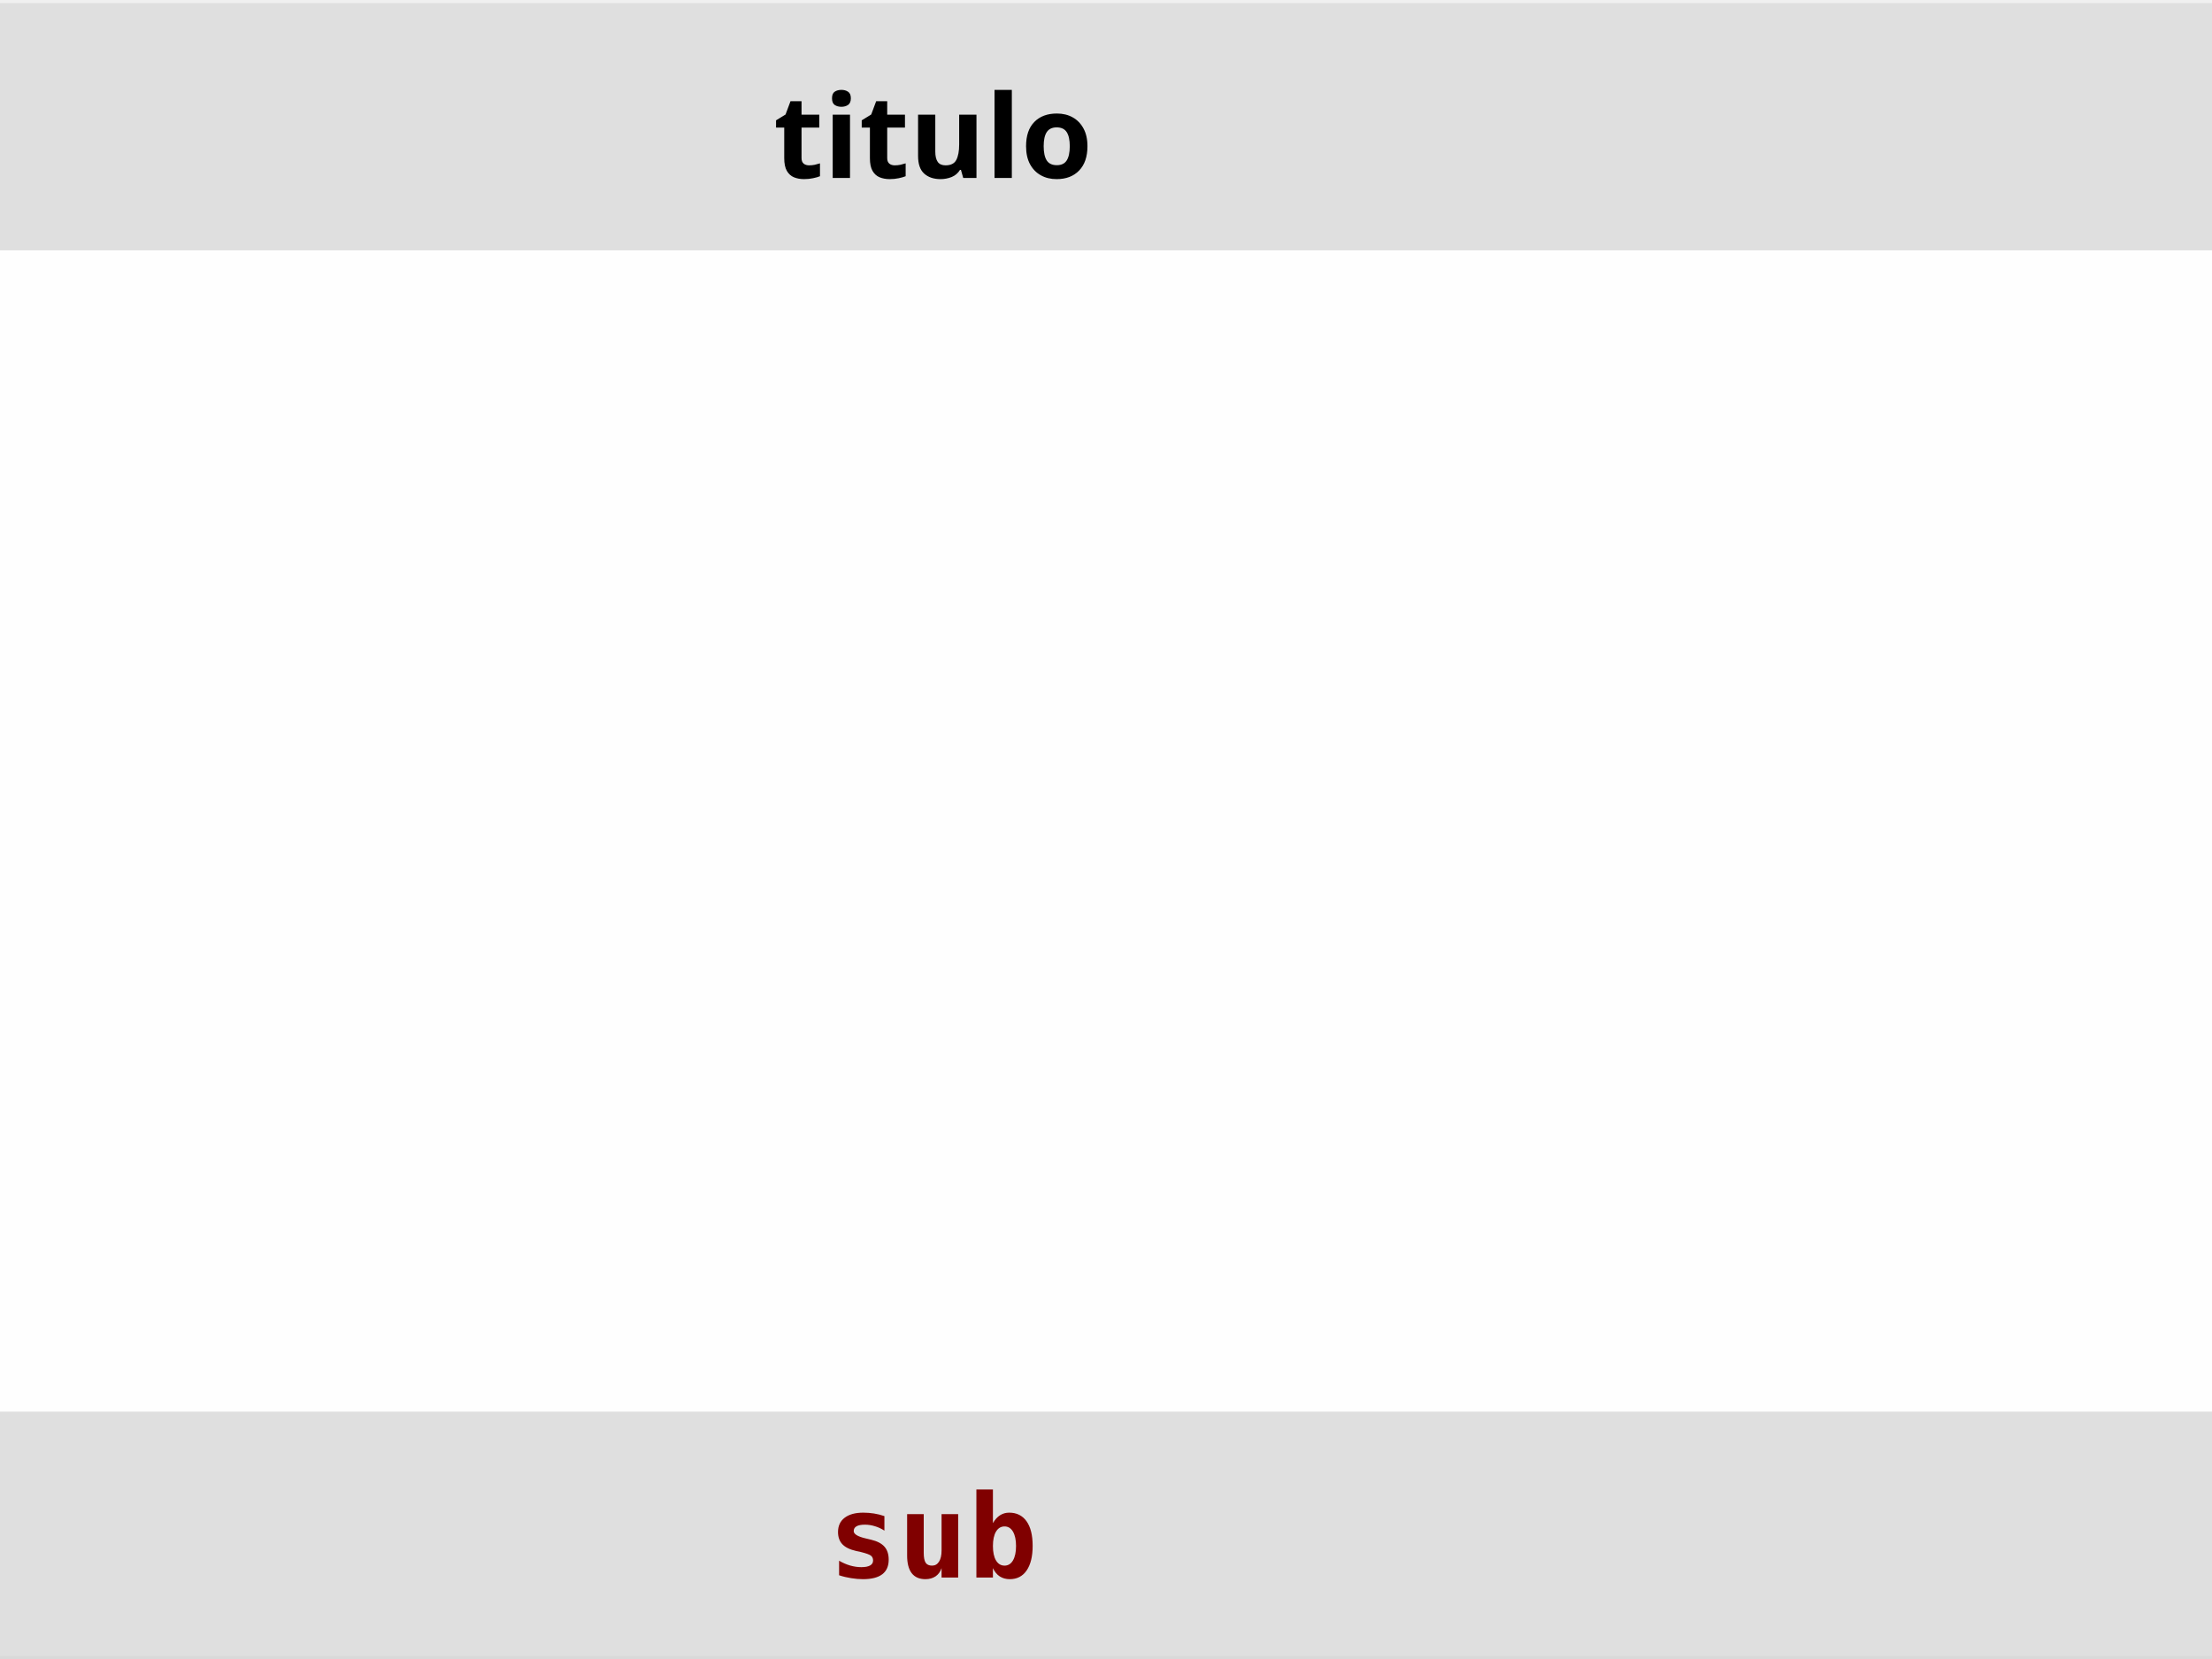
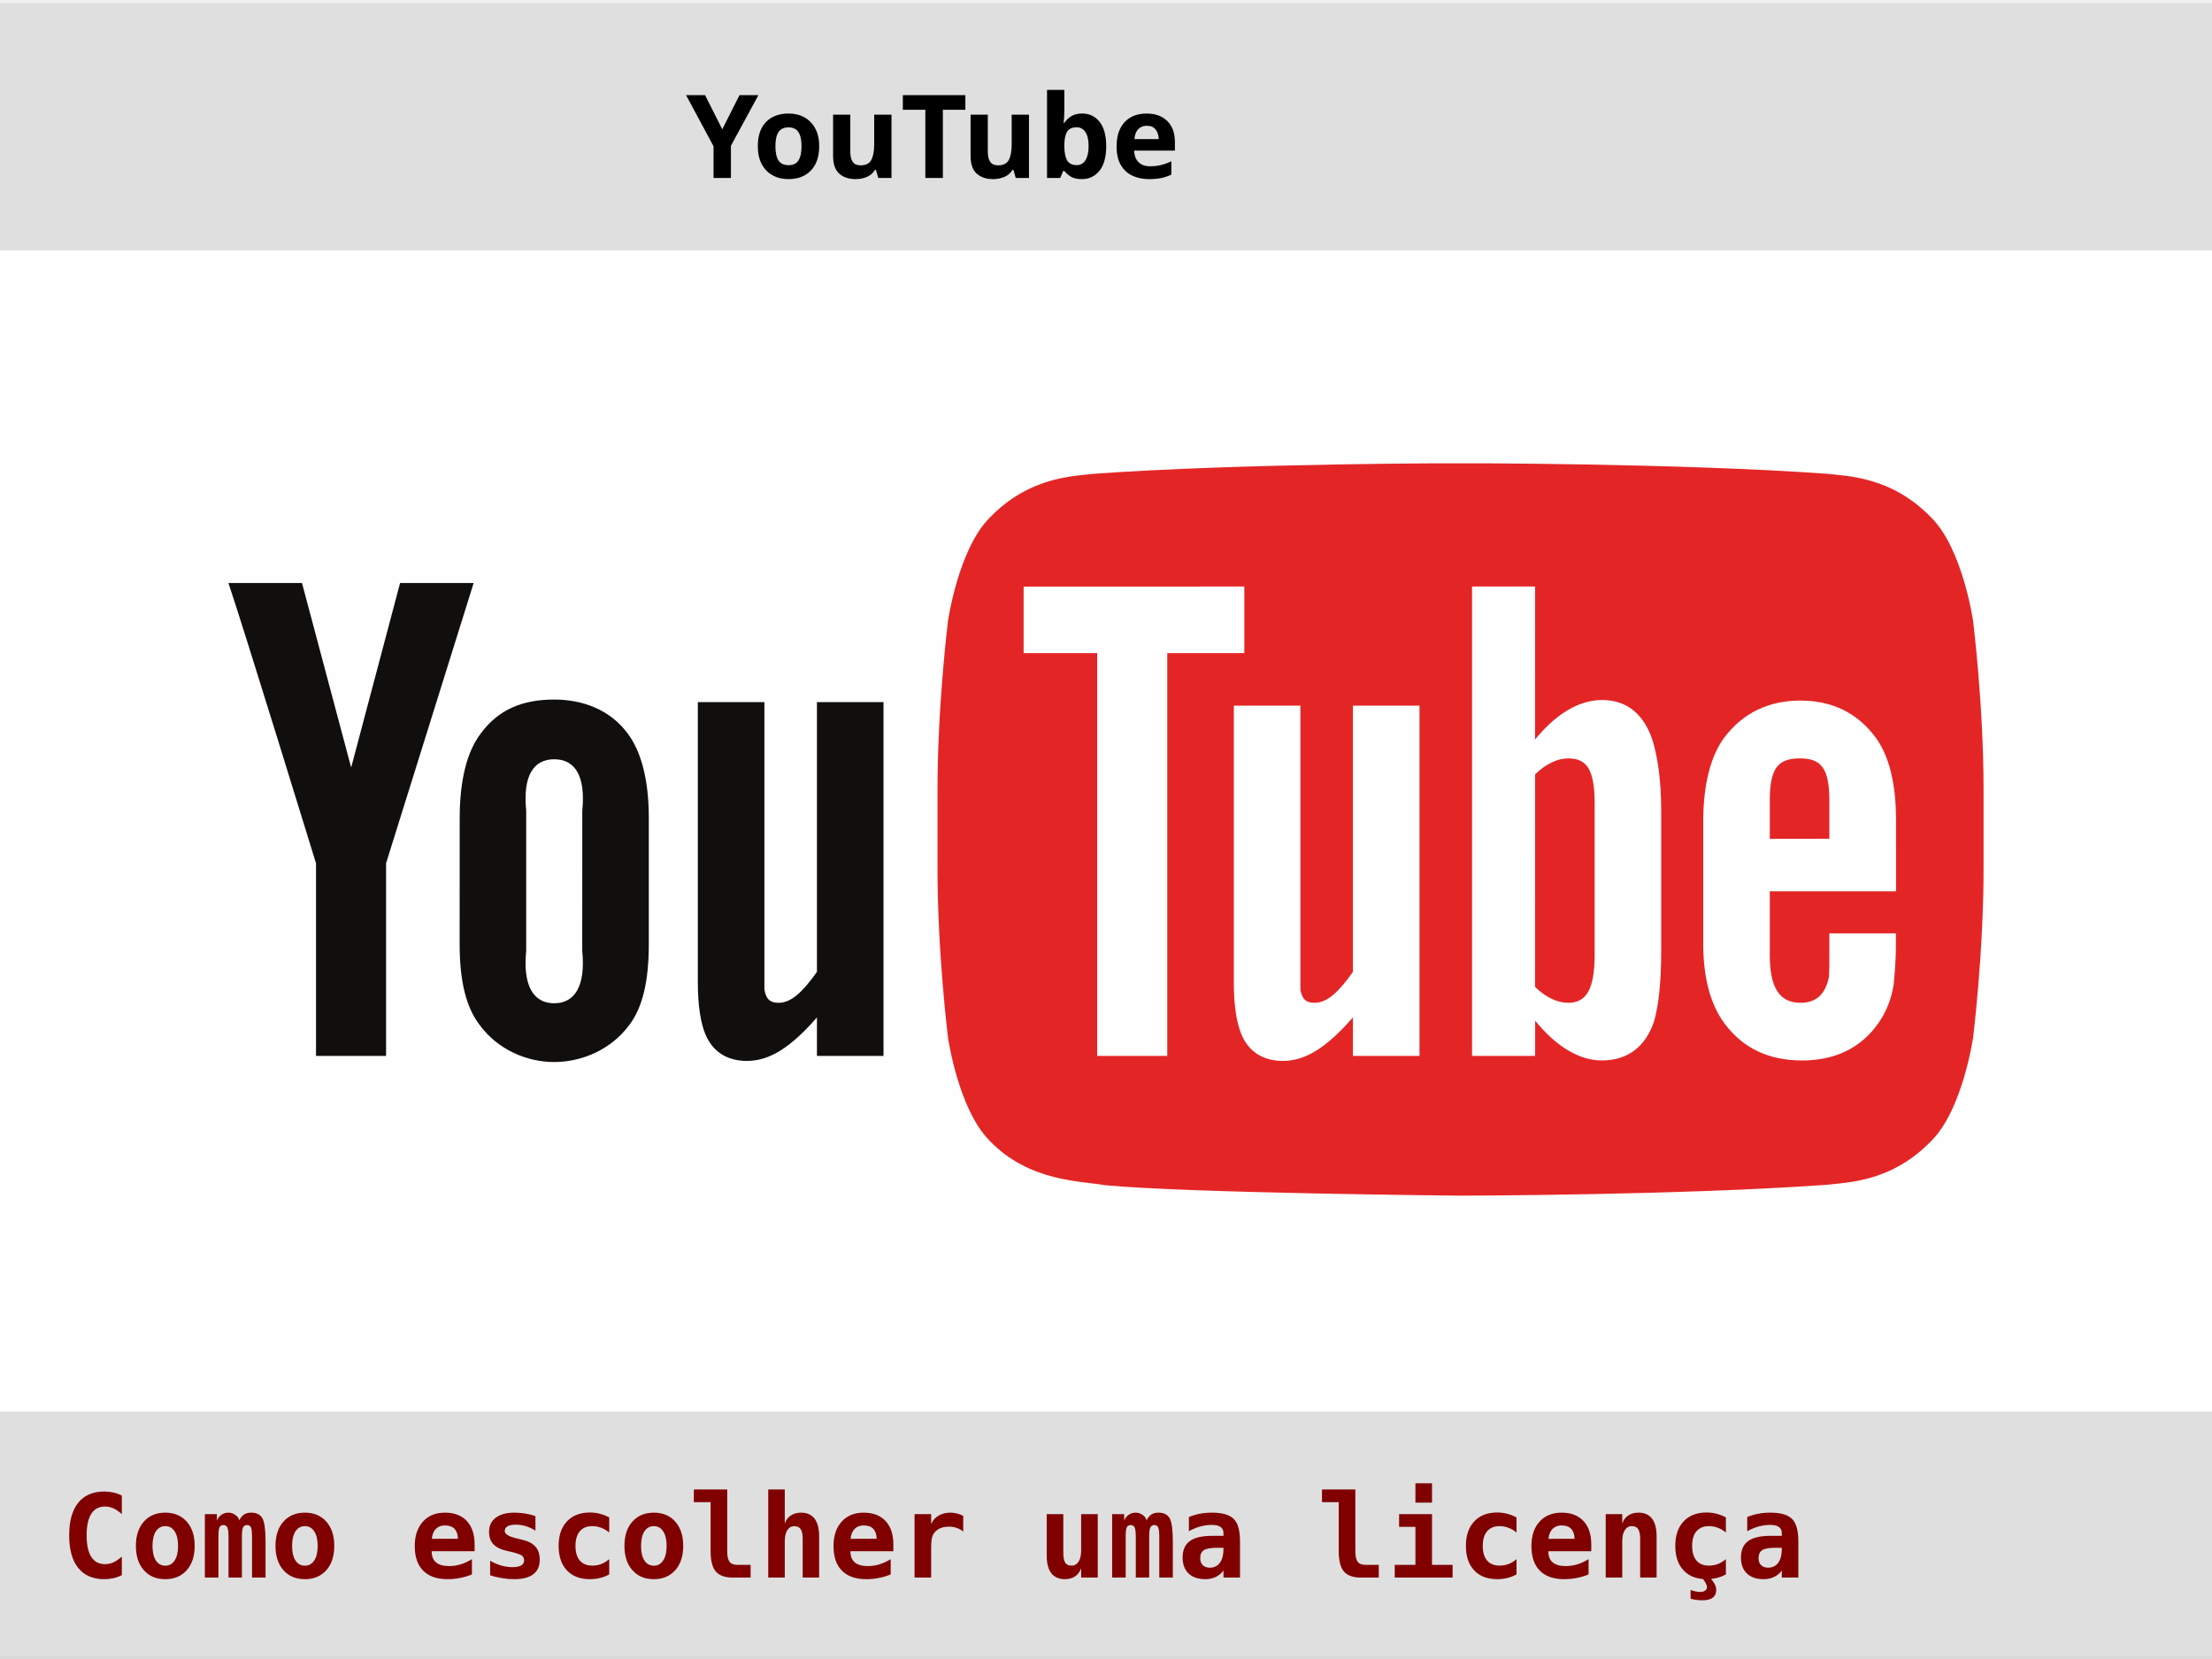
<svg xmlns="http://www.w3.org/2000/svg" width="1600" height="1200" id="svg2" version="1.1" viewBox="0 0 451.556 338.667">
  <defs id="defs4">
    <clipPath clipPathUnits="userSpaceOnUse" id="clipPath7996">
      <path style="fill:#000080;fill-opacity:0.312;stroke:none" d="m 0,30.993 0,225.983 451.556,0 0,-225.983 -451.556,0 z" id="path7998" />
    </clipPath>
    <clipPath clipPathUnits="userSpaceOnUse" id="clipPath88">
      <rect style="fill:#cccccc;fill-opacity:0.618;stroke:none;stroke-width:2.081" id="rect90" width="451.556" height="218.594" x="-1.4210855e-14" y="17.754" rx="7.5601206e-06" ry="7.5601215e-06" />
    </clipPath>
    <clipPath clipPathUnits="userSpaceOnUse" id="clipPath348">
      <rect ry="7.5601124e-06" rx="7.5601124e-06" y="12.315" x="5.542" height="178.775" width="435.942" id="rect350" style="opacity:1;fill:#f9f9f9;fill-opacity:1;stroke:none;stroke-width:0.747;stroke-linecap:round;stroke-linejoin:round;stroke-miterlimit:4;stroke-dasharray:none;stroke-dashoffset:45;stroke-opacity:1" />
    </clipPath>
    <clipPath clipPathUnits="userSpaceOnUse" id="clipPath27">
      <rect style="opacity:1;fill:#f9f9f9;fill-opacity:1;stroke:none;stroke-width:0.275;stroke-linecap:round;stroke-linejoin:round;stroke-miterlimit:4;stroke-dasharray:none;stroke-dashoffset:45;stroke-opacity:1" id="rect29" width="435.942" height="24.22" x="5.542" y="213.052" rx="7.5601124e-06" ry="7.5601124e-06" />
    </clipPath>
+     <clipPath id="clipPath3001" clipPathUnits="userSpaceOnUse">
+       <path id="path3003" d="M 0,0 0,871 2088,871 2088,0 0,0 z" />
+     </clipPath>
+     <clipPath id="clipPath3007" clipPathUnits="userSpaceOnUse">
+       <path id="path3009" d="m 2075.17,683.223 c 0,0 -12.16,85.351 -49.46,122.941 -47.31,49.328 -100.35,49.578 -124.67,52.461 -174.1,12.527 -435.27,12.527 -435.27,12.527 l -0.54,0 c 0,0 -261.18,0 -435.28,-12.527 -24.32,-2.883 -77.345,-3.133 -124.665,-52.461 -37.308,-37.59 -49.453,-122.941 -49.453,-122.941 0,0 -12.441,-100.231 -12.441,-200.469 l 0,-93.969 c 0,-100.226 12.441,-200.457 12.441,-200.457 0,0 12.145,-85.348 49.453,-122.941 C 952.605,16.047 1014.79,17.617 1042.47,12.449 1142.01,2.938 1465.5,0 1465.5,0 c 0,0 261.44,0.391 435.54,12.914 24.32,2.891 77.36,3.133 124.67,52.473 37.3,37.593 49.46,122.941 49.46,122.941 0,0 12.43,100.231 12.43,200.457 l 0,93.969 c 0,100.238 -12.43,200.469 -12.43,200.469 z" />
+     </clipPath>
+     <linearGradient id="linearGradient3011" spreadMethod="pad" gradientTransform="matrix(0,-164.5226,-164.5226,0,1461.907,-614.4854)" gradientUnits="userSpaceOnUse" y2="0" x2="1" y1="0" x1="0">
+       <stop id="stop3013" offset="0" style="stop-opacity:1;stop-color:#e42526" />
+       <stop id="stop3015" offset="1" style="stop-opacity:1;stop-color:#be1f26" />
+     </linearGradient>
  </defs>
  <g id="layer1" transform="translate(0,41.66667)">
    <rect style="fill:#fefefe;fill-opacity:1;stroke:none" id="rect3370" width="451.556" height="337.435" x="-1.4210855e-14" y="-41.051" rx="7.560121e-06" ry="7.5601224e-06" />
    <rect ry="7.5601215e-06" rx="7.560121e-06" y="-41.051" x="-1.4210855e-14" height="50.492" width="451.556" id="rect4075" style="fill:#cccccc;fill-opacity:0.618;stroke:none" />
    <text xml:space="preserve" style="font-style:normal;font-variant:normal;font-weight:normal;font-stretch:normal;font-size:23.665px;line-height:125%;font-family:FreeMono;-inkscape-font-specification:FreeMono;letter-spacing:0px;word-spacing:0px;fill:#000000;fill-opacity:1;stroke:none" x="225.959" y="-5.335" id="text4069">
-       <tspan x="225.959" y="-5.335" style="font-style:normal;font-variant:normal;font-weight:bold;font-stretch:normal;font-family:'Garoa Hacker Clube';-inkscape-font-specification:'Garoa Hacker Clube Bold';text-align:center;text-anchor:middle" id="tspan3358">titulo</tspan>
+       <tspan x="225.959" y="-5.335" style="font-style:normal;font-variant:normal;font-weight:bold;font-stretch:normal;font-family:'Garoa Hacker Clube';-inkscape-font-specification:'Garoa Hacker Clube Bold';text-align:center;text-anchor:middle" id="tspan3358">YouTube</tspan>
    </text>
    <rect style="fill:#cccccc;fill-opacity:0.618;stroke:none" id="rect3408" width="451.556" height="50.492" x="-1.4210855e-14" y="246.508" rx="7.560121e-06" ry="7.5601215e-06" />
    <flowRoot xml:space="preserve" id="flowRoot3594" style="fill:black;stroke:none;stroke-opacity:1;stroke-width:1px;stroke-linejoin:miter;stroke-linecap:butt;fill-opacity:1;font-family:FreeMono;font-style:normal;font-weight:normal;font-size:48px;line-height:125%;letter-spacing:0px;word-spacing:0px;-inkscape-font-specification:FreeMono;font-stretch:normal;font-variant:normal">
      <flowRegion id="flowRegion3596">
        <rect id="rect3598" width="641.455" height="436.364" x="661.091" y="525.818" />
      </flowRegion>
      <flowPara id="flowPara3600" />
    </flowRoot>
    <text id="text3783" y="280.376" x="225.959" style="font-style:normal;font-variant:normal;font-weight:normal;font-stretch:normal;font-size:23.665px;line-height:125%;font-family:FreeMono;-inkscape-font-specification:FreeMono;letter-spacing:0px;word-spacing:0px;fill:#000000;fill-opacity:1;stroke:none" xml:space="preserve">
-       <tspan id="tspan3785" style="font-style:normal;font-variant:normal;font-weight:bold;font-stretch:normal;font-family:monospace;-inkscape-font-specification:'monospace Bold';text-align:center;text-anchor:middle;fill:#800000" y="280.376" x="225.959">sub</tspan>
+       <tspan id="tspan3785" style="font-style:normal;font-variant:normal;font-weight:bold;font-stretch:normal;font-family:monospace;-inkscape-font-specification:'monospace Bold';text-align:center;text-anchor:middle;fill:#800000" y="280.376" x="225.959">Como escolher uma licença</tspan>
    </text>
+     <g transform="matrix(0.4483158,0,0,-0.4483158,25.54961,180.3263)" id="g2993">
+       <g transform="matrix(0.382832,0,0,0.382832,47.02311,-49.2623)" id="g2995">
+         <g id="g2997">
+           <g clip-path="url(#clipPath3001)" id="g2999">
+             <g clip-path="url(#clipPath3007)" id="g3005">
+               <path id="path3017" style="fill:url(#linearGradient3011);fill-opacity:1;fill-rule:nonzero;stroke:none" d="m 1385,0 v 1 h -60 v 1 h -50 v 1 h -42 v 1 h -37 v 1 h -31 v 1 h -28 v 1 h -24 v 1 h -20 v 1 h -18 v 1 h -15 v 1 h -12 v 1 h -9 v 1 h -8 v 1 h -8 v 1 h -8 v 1 h -7 v 1 h -6 v 1 h -6 v 1 h -5 v 1 h -4 v 1 h -5 v 1 h -4 v 1 h -3 v 1 h -4 v 1 h -3 v 1 h -2 v 1 h -3 v 1 h -3 v 1 h -2 v 1 h -3 v 1 h -2 v 1 h -2 v 1 h -3 v 1 h -2 v 1 h -2 v 1 h -2 v 1 h -1 v 1 h -2 v 1 h -2 v 1 h -2 v 1 h -1 v 1 h -2 v 1 h -1 v 1 h -2 v 1 h -1 v 1 h -2 v 1 h -1 v 1 h -2 v 1 h -1 v 1 h -1 v 1 h -1 v 1 h -2 v 1 h -1 v 1 h -1 v 1 h -1 v 1 h -1 v 1 h -2 v 1 h -1 v 1 h -1 v 1 h -1 v 1 h -1 v 1 h -1 v 1 h -1 v 1 h -1 v 1 h -1 v 1 h -1 v 1 h -1 v 2 h -1 v 1 h -1 v 1 h -1 v 1 h -1 v 1 h -1 v 2 h -1 v 1 h -1 v 1 h -1 v 2 h -1 v 1 h -1 v 2 h -1 v 1 h -1 v 2 h -1 v 2 h -1 v 1 h -1 v 2 h -1 v 2 h -1 v 2 h -1 v 2 h -1 v 2 h -1 v 2 h -1 v 2 h -1 v 2 h -1 v 2 h -1 v 2 h -1 v 3 h -1 v 2 h -1 v 3 h -1 v 2 h -1 v 3 h -1 v 3 h -1 v 3 h -1 v 3 h -1 v 3 h -1 v 3 h -1 v 3 h -1 v 3 h -1 v 4 h -1 v 4 h -1 v 4 h -1 v 3 h -1 v 5 h -1 v 4 h -1 v 5 h -1 v 5 h -1 v 5 h -1 v 6 h -1 v 8 h -1 v 9 h -1 v 10 h -1 v 10 h -1 v 11 h -1 v 11 h -1 v 12 h -1 v 13 h -1 v 15 h -1 v 16 h -1 v 20 h -1 v 27 h -1 v 174 h 1 v 26 h 1 v 20 h 1 v 17 h 1 v 14 h 1 v 13 h 1 v 13 h 1 v 11 h 1 v 11 h 1 v 10 h 1 v 9 h 1 v 10 h 1 v 8 h 1 v 6 h 1 v 5 h 1 v 5 h 1 v 5 h 1 v 4 h 1 v 4 h 1 v 4 h 1 v 4 h 1 v 4 h 1 v 3 h 1 v 3 h 1 v 4 h 1 v 3 h 1 v 3 h 1 v 3 h 1 v 3 h 1 v 3 h 1 v 2 h 1 v 3 h 1 v 2 h 1 v 3 h 1 v 2 h 1 v 2 h 1 v 3 h 1 v 2 h 1 v 2 h 1 v 2 h 1 v 2 h 1 v 2 h 1 v 2 h 1 v 2 h 1 v 1 h 1 v 2 h 1 v 2 h 1 v 1 h 1 v 2 h 1 v 1 h 1 v 2 h 1 v 1 h 1 v 2 h 1 v 1 h 1 v 1 h 1 v 2 h 1 v 1 h 1 v 1 h 1 v 1 h 1 v 1 h 1 v 1 h 1 v 1 h 1 v 1 h 1 v 1 h 1 v 1 h 1 v 1 h 1 v 1 h 1 v 1 h 1 v 1 h 1 v 1 h 1 v 1 h 2 v 1 h 1 v 1 h 1 v 1 h 1 v 1 h 1 v 1 h 1 v 1 h 1 v 1 h 1 v 1 h 2 v 1 h 1 v 1 h 1 v 1 h 2 v 1 h 1 v 1 h 2 v 1 h 1 v 1 h 2 v 1 h 1 v 1 h 2 v 1 h 1 v 1 h 2 v 1 h 1 v 1 h 2 v 1 h 2 v 1 h 2 v 1 h 2 v 1 h 2 v 1 h 2 v 1 h 2 v 1 h 2 v 1 h 3 v 1 h 2 v 1 h 3 v 1 h 3 v 1 h 3 v 1 h 2 v 1 h 4 v 1 h 4 v 1 h 4 v 1 h 4 v 1 h 4 v 1 h 6 v 1 h 6 v 1 h 9 v 1 h 9 v 1 h 12 v 1 h 15 v 1 h 16 v 1 h 18 v 1 h 19 v 1 h 22 v 1 h 24 v 1 h 26 v 1 h 30 v 1 h 35 v 1 h 43 v 1 h 55 v 1 h 255 v -1 h 55 v -1 h 43 v -1 h 35 v -1 h 30 v -1 h 26 v -1 h 24 v -1 h 22 v -1 h 19 v -1 h 18 v -1 h 16 v -1 h 15 v -1 h 12 v -1 h 9 v -1 h 9 v -1 h 6 v -1 h 6 v -1 h 4 v -1 h 4 v -1 h 4 v -1 h 4 v -1 h 4 v -1 h 2 v -1 h 3 v -1 h 3 v -1 h 3 v -1 h 2 v -1 h 3 v -1 h 2 v -1 h 2 v -1 h 2 v -1 h 2 v -1 h 2 v -1 h 2 v -1 h 2 v -1 h 2 v -1 h 1 v -1 h 2 v -1 h 1 v -1 h 2 v -1 h 1 v -1 h 2 v -1 h 1 v -1 h 2 v -1 h 1 v -1 h 2 v -1 h 1 v -1 h 1 v -1 h 2 v -1 h 1 v -1 h 1 v -1 h 1 v -1 h 1 v -1 h 1 v -1 h 1 v -1 h 1 v -1 h 2 v -1 h 1 v -1 h 1 v -1 h 1 v -1 h 1 v -1 h 1 v -1 h 1 v -1 h 1 v -1 h 1 v -1 h 1 v -1 h 1 v -1 h 1 v -1 h 1 v -1 h 1 v -1 h 1 v -1 h 1 v -2 h 1 v -1 h 1 v -2 h 1 v -1 h 1 v -1 h 1 v -2 h 1 v -1 h 1 v -2 h 1 v -1 h 1 v -2 h 1 v -2 h 1 v -1 h 1 v -2 h 1 v -2 h 1 v -2 h 1 v -2 h 1 v -2 h 1 v -2 h 1 v -2 h 1 v -3 h 1 v -2 h 1 v -2 h 1 v -3 h 1 v -2 h 1 v -3 h 1 v -2 h 1 v -3 h 1 v -3 h 1 v -3 h 1 v -3 h 1 v -3 h 1 v -4 h 1 v -3 h 1 v -3 h 1 v -4 h 1 v -4 h 1 v -4 h 1 v -4 h 1 v -4 h 1 v -5 h 1 v -5 h 1 v -5 h 1 v -6 h 1 v -8 h 1 v -9 h 1 v -10 h 1 v -10 h 1 v -11 h 1 v -11 h 1 v -13 h 1 v -13 h 1 v -15 h 1 v -16 h 1 v -20 h 1 v -26 h 1 V 349 h -1 v -27 h -1 v -19 h -1 v -17 h -1 v -14 h -1 v -14 h -1 v -12 h -1 v -11 h -1 v -11 h -1 v -10 h -1 v -10 h -1 v -9 h -1 v -8 h -1 v -6 h -1 v -5 h -1 v -5 h -1 v -5 h -1 v -4 h -1 v -5 h -1 v -3 h -1 v -4 h -1 v -4 h -1 v -4 h -1 v -3 h -1 v -3 h -1 v -3 h -1 v -3 h -1 v -3 h -1 v -3 h -1 v -3 h -1 v -3 h -1 v -2 h -1 v -3 h -1 v -2 h -1 v -3 h -1 v -2 h -1 v -2 h -1 v -2 h -1 v -2 h -1 v -2 h -1 v -2 h -1 v -2 h -1 v -2 h -1 v -2 h -1 v -2 h -1 v -1 h -1 v -2 h -1 v -2 h -1 v -1 h -1 v -2 h -1 v -1 h -1 v -2 h -1 v -1 h -1 v -1 h -1 v -2 h -1 v -1 h -1 v -1 h -1 v -1 h -1 v -1 h -1 v -2 h -1 v -1 h -1 v -1 h -1 v -1 h -1 v -1 h -1 v -1 h -2 v -1 h -1 v -1 h -1 v -1 h -1 v -1 h -1 v -1 h -1 v -1 h -1 v -1 h -1 v -1 h -1 v -1 h -1 v -1 h -2 v -1 h -1 v -1 h -1 v -1 h -1 v -1 h -1 v -1 h -2 v -1 h -1 v -1 h -2 v -1 h -1 v -1 h -2 v -1 h -1 v -1 h -2 v -1 h -1 v -1 h -2 v -1 h -1 v -1 h -1 v -1 h -2 v -1 h -2 v -1 h -2 v -1 h -2 v -1 h -2 v -1 h -2 v -1 h -2 v -1 h -2 v -1 h -2 v -1 h -3 v -1 h -3 v -1 h -3 v -1 h -2 v -1 h -3 v -1 h -3 v -1 h -4 v -1 h -4 v -1 h -4 v -1 h -4 v -1 h -6 v -1 h -6 v -1 h -7 v -1 h -9 v -1 h -10 v -1 h -14 v -1 h -16 v -1 h -17 V 9 h -18 V 8 h -21 V 7 h -21 V 6 h -25 V 5 h -28 V 4 h -31 V 3 h -37 V 2 h -44 V 1 h -57 V 0" />
+             </g>
+           </g>
+         </g>
+         <path id="path3019" style="fill:#100f0d;fill-opacity:1;fill-rule:nonzero;stroke:none" d="M 779.168,166.172 H 700 v 45.832 c -30.012,-34.399 -55.453,-51.774 -83.187,-51.774 -24.333,0 -41.231,11.477 -49.692,32.215 -5.141,12.614 -8.789,32.301 -8.789,61.227 V 587.004 H 637.5 v -312.5 c 0,-17.676 0,-25 0,-29.168 1.848,-11.695 6.813,-15.965 16.879,-15.965 15.156,0 28.867,13.168 45.621,36.801 v 320.832 h 79.168 V 166.172" />
+         <path id="path3021" style="fill:#100f0d;fill-opacity:1;fill-rule:nonzero;stroke:none" d="m 420.832,291.172 c 4.168,-41.668 -8.754,-62.344 -33.34,-62.344 -24.582,0 -37.492,20.676 -33.324,62.344 v 166.664 c -4.168,41.668 8.75,61.195 33.332,61.195 24.582,0 37.543,-19.527 33.375,-61.195 z M 500,449.504 c 0,44.973 -9.035,78.742 -25,100 -21.09,28.781 -54.168,40.566 -87.5,40.566 -37.73,0 -66.441,-11.785 -87.5,-40.566 -16.223,-21.258 -24.922,-55.395 -24.922,-100.367 L 275,299.504 c 0,-44.719 7.738,-75.621 23.961,-96.672 21.059,-28.695 55.207,-43.898 88.539,-43.898 33.332,0 68.078,15.203 89.168,43.898 15.965,21.051 23.332,51.953 23.332,96.672 v 150" />
+         <path id="path3023" style="fill:#100f0d;fill-opacity:1;fill-rule:nonzero;stroke:none" d="M 187.5,395.336 V 166.172 h -83.332 v 229.164 c 0,0 -86.356,280.965 -104.168,333.332 h 87.5 l 58.477,-219.48 58.191,219.48 h 87.5 L 187.5,395.336" />
+         <path id="path3025" style="fill:#ffffff;fill-opacity:1;fill-rule:nonzero;stroke:none" d="m 1833.33,470.508 c 0,38.941 10.68,49.562 35.87,49.562 25.01,0 34.97,-11.57 34.97,-50.082 v -45.484 l -70.84,-0.078 z m 150.15,-108.504 -0.02,85.18 c 0,44.5 -8.76,77.05 -24.53,98.113 -21.14,28.492 -51.18,43.57 -89.03,43.57 -38.51,0 -68.54,-15.078 -90.36,-43.57 -16.02,-21.063 -25.37,-55.461 -25.37,-99.961 V 299.504 c 0,-44.246 10.28,-75.219 26.3,-96.055 21.81,-28.449 51.85,-42.648 91.31,-42.648 39.41,0 70.36,14.898 91.23,45.133 9.17,13.343 15.1,28.476 17.64,45.195 0.68,7.555 2.68,24.758 2.68,49.066 v 11.809 h -79.16 c 0,-30.266 0.13,-48.258 -0.56,-52.371 -4.31,-20.16 -15.13,-30.262 -33.71,-30.262 -25.89,0 -36.83,19.359 -36.57,57.809 v 74.824 h 150.15" />
+         <path id="path3027" style="fill:#ffffff;fill-opacity:1;fill-rule:nonzero;stroke:none" d="m 1625,287.004 c 0,-41.668 -9.82,-57.633 -31.57,-57.633 -12.43,0 -26.73,6.391 -39.35,19.004 l 0.09,252.691 c 12.61,12.45 26.83,19.004 39.26,19.004 21.75,0 31.57,-12.234 31.57,-53.902 z m 8.78,302.516 c -27.75,0 -55.33,-17.067 -79.7,-47.047 l 0.09,182.031 h -75 V 166.172 h 75 l 0.1,41.949 c 25.21,-31.183 52.69,-47.32 79.51,-47.32 30.04,0 51.99,16.078 62.05,47.035 5.04,17.652 8.34,44.828 8.34,83.336 v 166.664 c 0,39.437 -5.06,66.398 -10.1,83.148 -10.06,31.184 -30.25,48.536 -60.29,48.536" />
+         <path id="path3029" style="fill:#ffffff;fill-opacity:1;fill-rule:nonzero;stroke:none" d="m 1416.67,166.172 h -79.17 v 45.832 c -30.01,-34.399 -55.45,-51.774 -83.19,-51.774 -24.33,0 -41.23,11.477 -49.69,32.215 -5.14,12.614 -8.79,32.301 -8.79,61.227 V 582.836 H 1275 V 274.504 c 0,-17.676 0,-25 0,-29.168 1.85,-11.695 6.81,-15.965 16.88,-15.965 15.16,0 28.87,13.168 45.62,36.801 v 316.664 h 79.17 V 166.172" />
+         <path id="path3031" style="fill:#ffffff;fill-opacity:1;fill-rule:nonzero;stroke:none" d="m 1116.67,166.172 h -83.34 v 479.164 h -87.498 v 79.078 l 262.498,0.09 v -79.168 h -91.66 V 166.172" />
+       </g>
+     </g>
  </g>
</svg>
